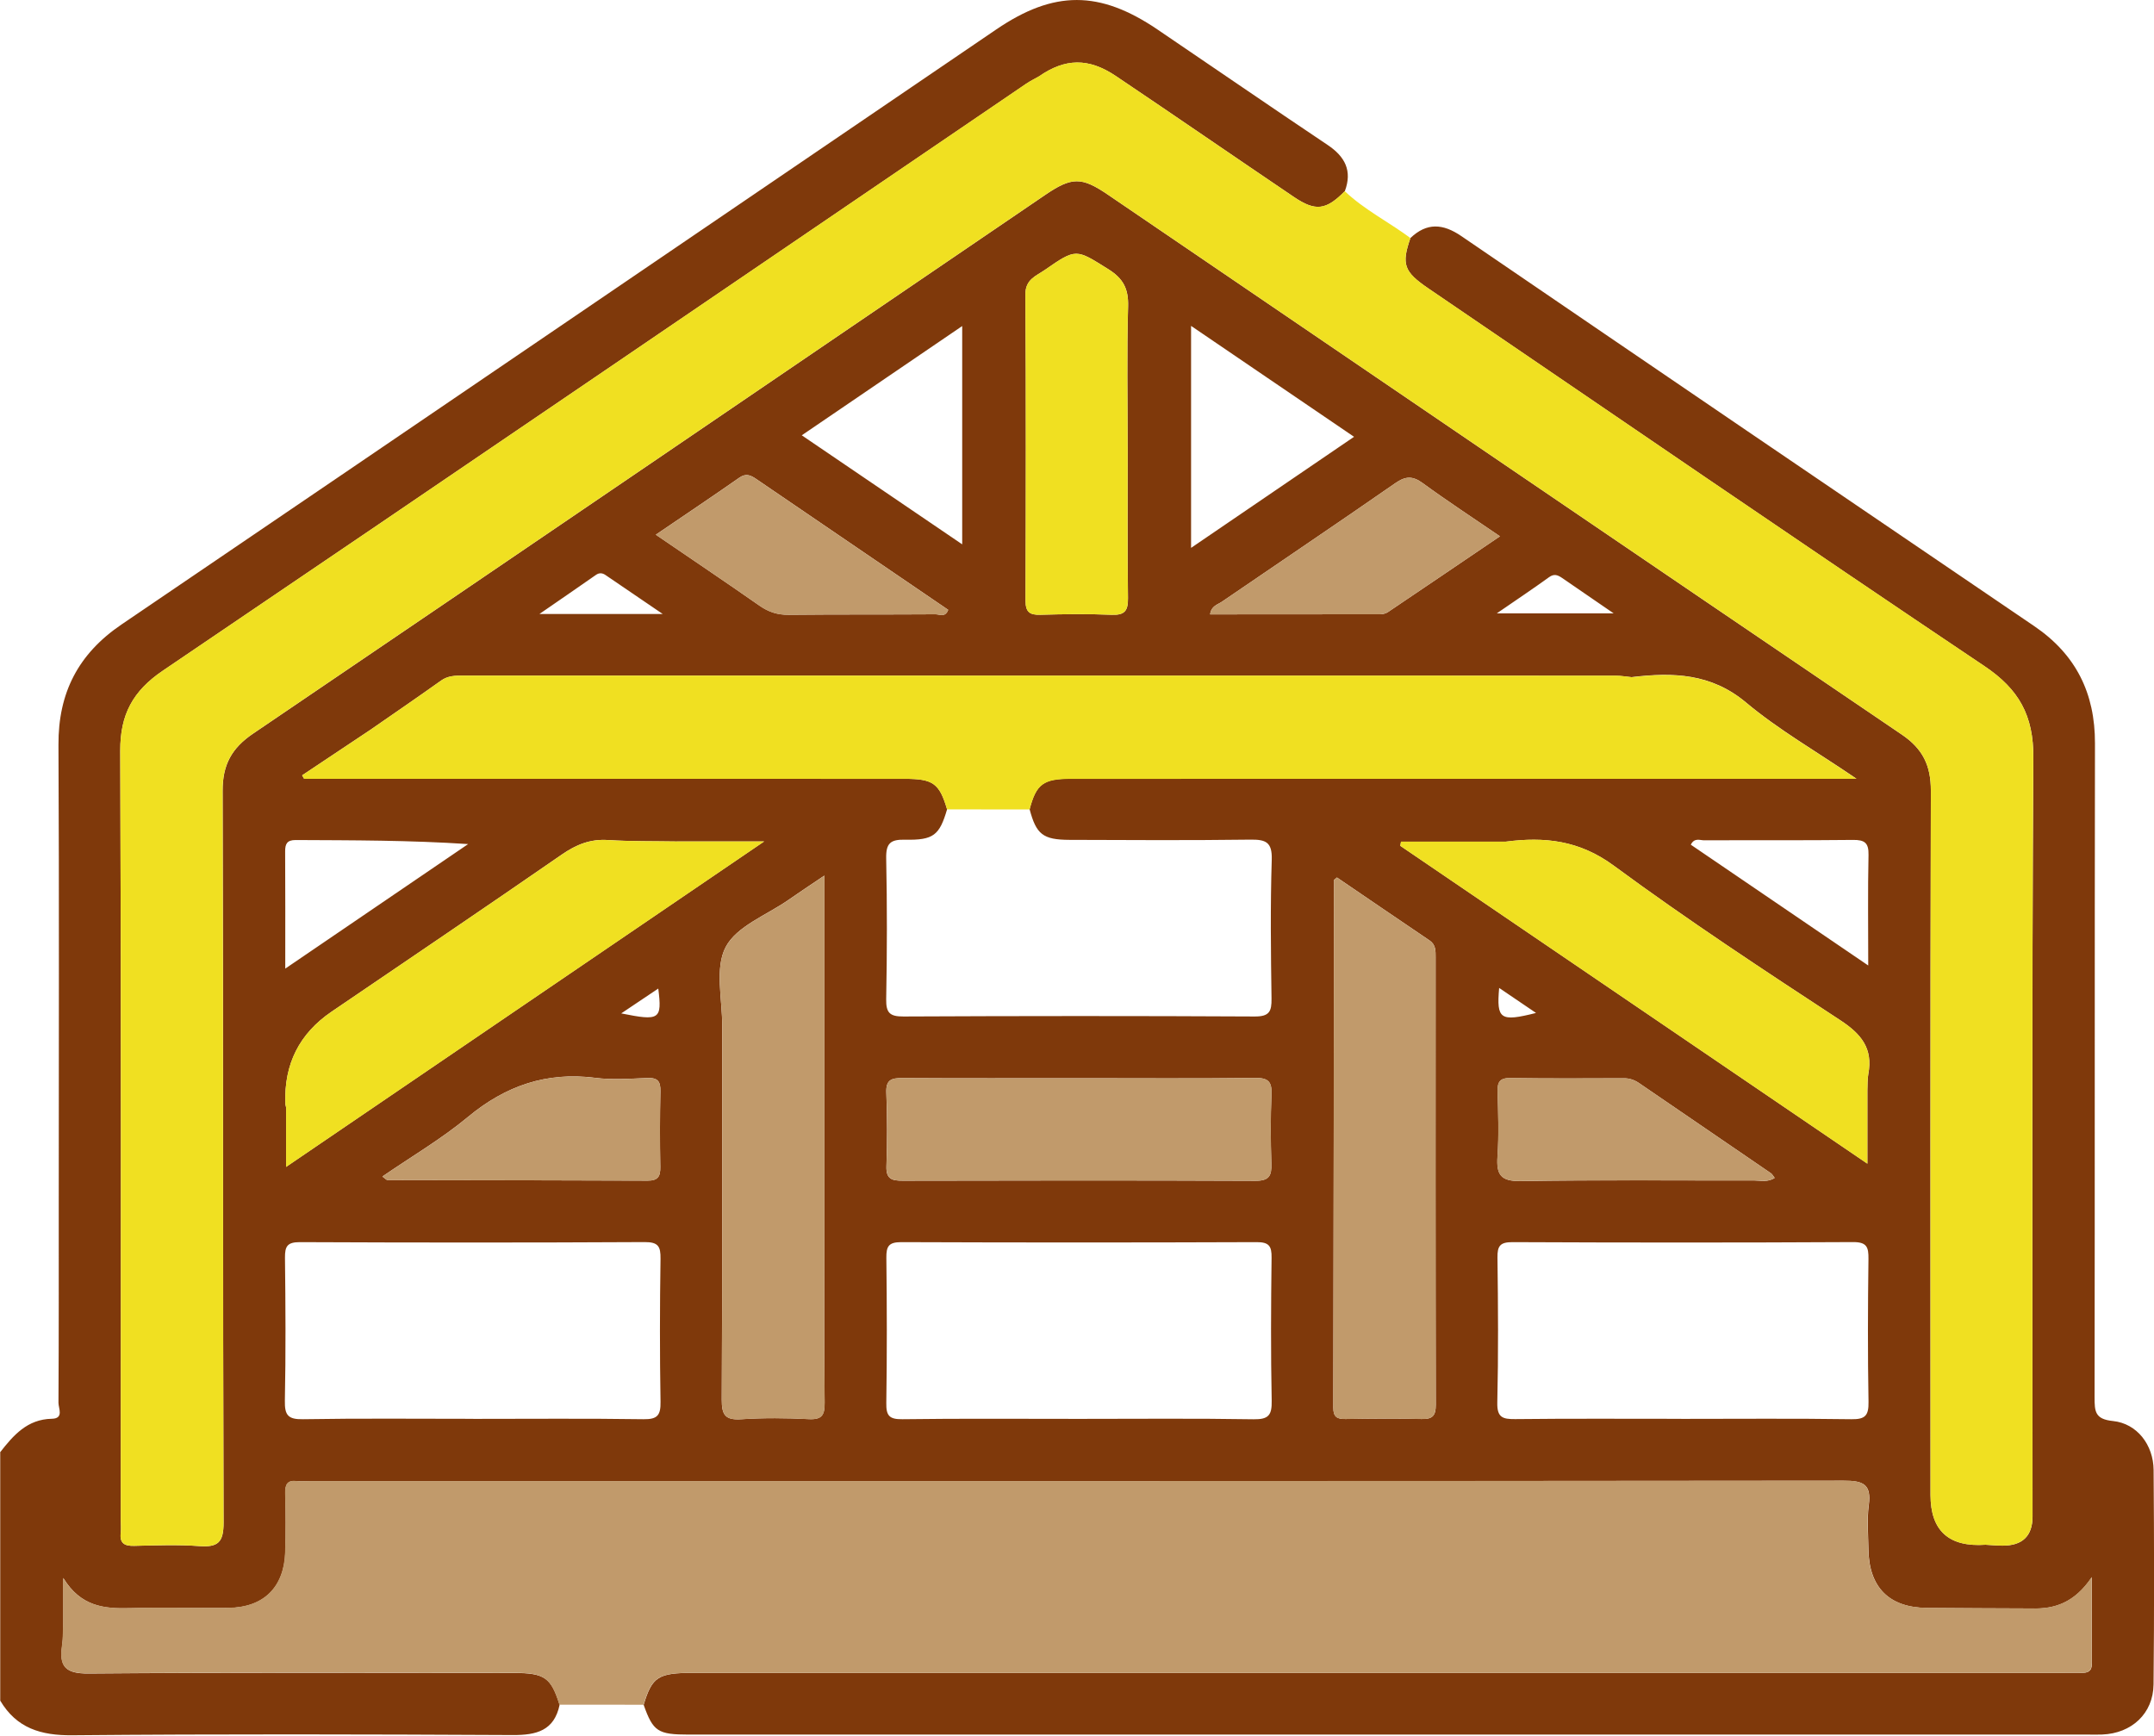
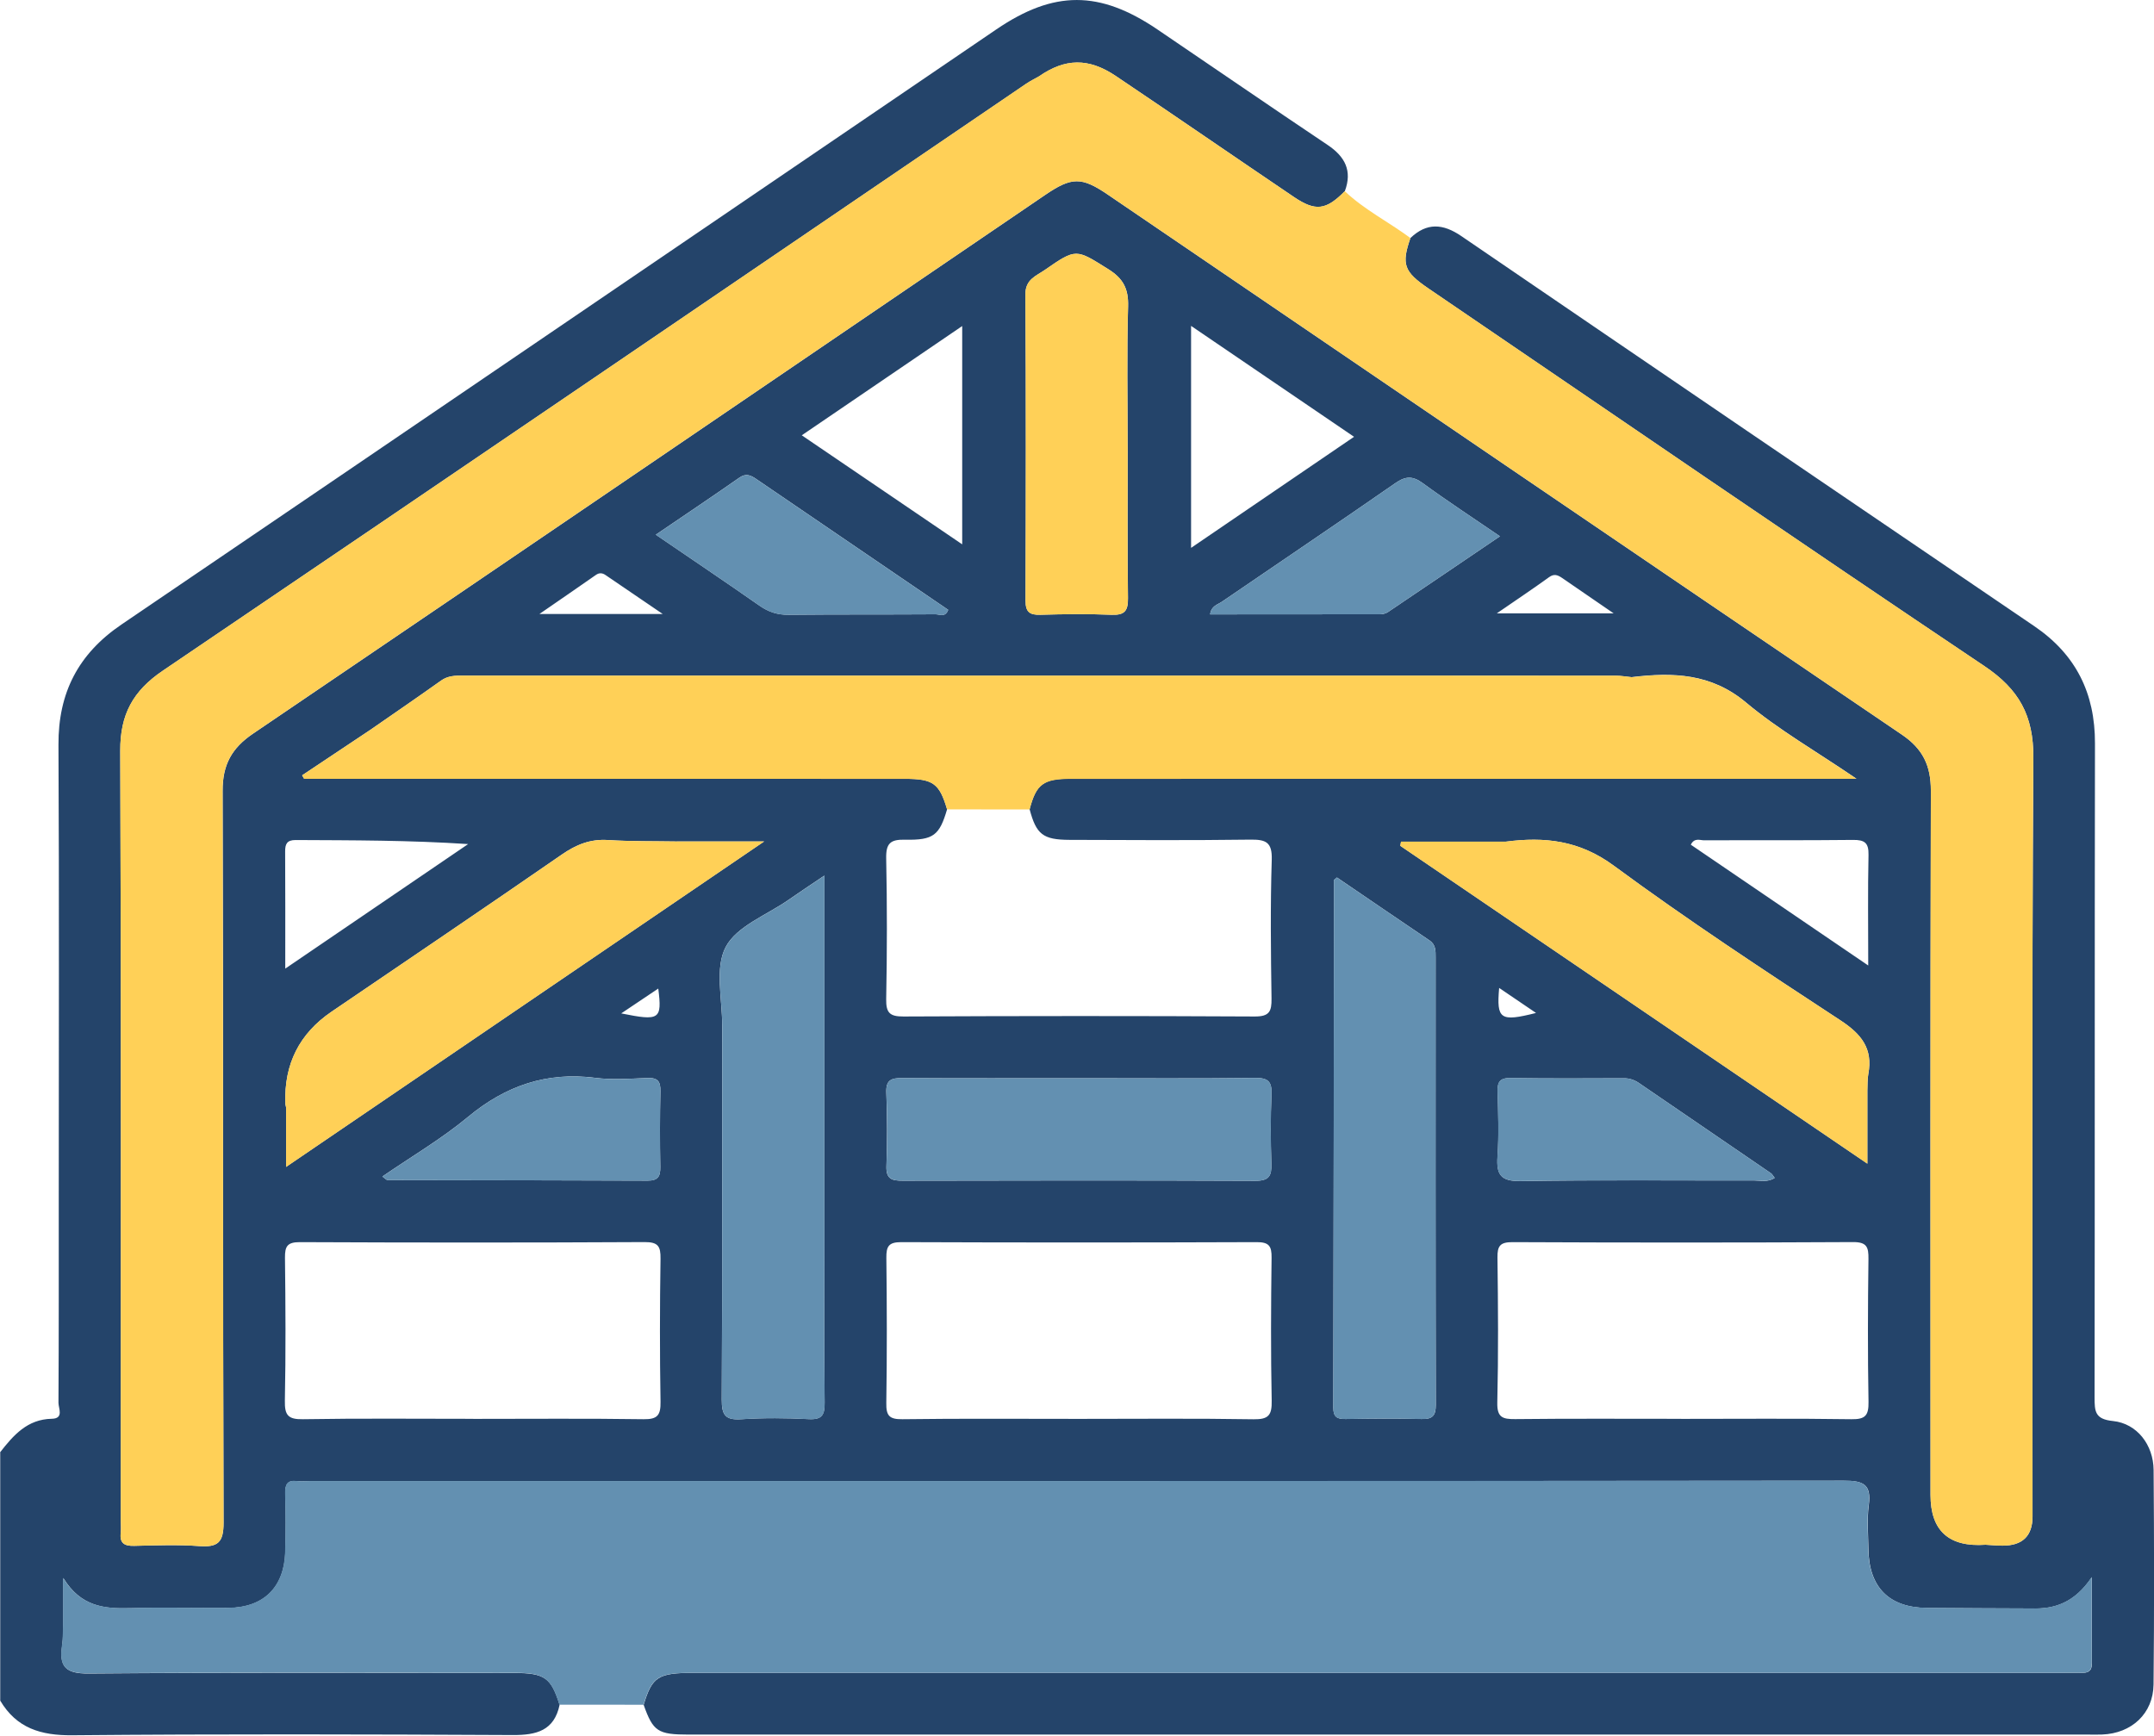
<svg xmlns="http://www.w3.org/2000/svg" id="Capa_1" data-name="Capa 1" viewBox="0 0 383.14 308.67">
  <defs>
    <style>
      .cls-1 {
-         fill: #c19a6b;
+         fill: #6390B1;
      }

      .cls-1, .cls-2, .cls-3 {
        stroke-width: 0px;
      }

      .cls-2 {
-         fill: #f0e021;
+         fill: #FFD057;
      }

      .cls-3 {
-         fill: #7f390b;
+         fill: #24446A;
      }
    </style>
  </defs>
  <path class="cls-3" d="M0,258.37c2.38-3.06,4.86-5.91,9.22-5.99,2.18-.04,1.18-1.86,1.18-2.83.07-11.97.05-23.94.05-35.9,0-27.05.09-54.1-.05-81.16-.05-9.27,3.54-16.19,11.21-21.4C73.51,75.85,125.35,40.52,177.22,5.23c10.26-6.98,18.36-6.96,28.64,0,10.1,6.84,20.14,13.76,30.28,20.55,3.11,2.08,4.43,4.6,3.07,8.23-3.32,3.37-5.19,3.64-9.04,1.04-10.58-7.15-21.08-14.4-31.68-21.52-4.88-3.28-9.03-3.17-13.7.07-.75.43-1.53.81-2.24,1.29C131.36,49.71,80.22,84.6,28.96,119.31c-5.31,3.6-7.59,7.79-7.57,14.23.18,45.64.1,91.27.1,136.91,0,.75.07,1.5-.01,2.24-.21,1.85.66,2.34,2.38,2.3,3.86-.09,7.75-.24,11.59.04,3.3.24,4.33-.64,4.32-4.17-.14-43.39-.03-86.78-.17-130.18-.01-4.66,1.63-7.61,5.42-10.18,47.01-31.88,93.95-63.87,140.9-95.83,4.73-3.22,6.46-3.23,11.16-.03,47.06,32.03,94.1,64.09,141.21,96.04,3.72,2.52,5.17,5.51,5.16,9.95-.11,41.77-.06,83.54-.06,125.31q0,9.53,9.78,8.85c.99.05,1.98.15,2.98.16q5.39.04,5.39-5.21c0-44.99-.14-89.97.14-134.96.05-7.5-2.56-12.17-8.71-16.29-33.08-22.2-65.94-44.73-98.87-67.16-4.4-3-4.84-4.3-3.22-8.99,2.91-2.77,5.77-2.58,9.04-.35,33.93,23.17,67.9,46.29,101.89,69.37,7.43,5.04,10.85,11.93,10.83,20.87-.07,38.78-.01,77.57-.07,116.35,0,2.48.06,3.88,3.27,4.2,4.29.44,7.19,4.25,7.23,8.7.1,12.72.12,25.44-.01,38.16-.06,5.19-3.91,8.71-9.14,8.91-.75.03-1.5.01-2.24.01-83.05,0-166.11,0-249.16,0-5.52,0-6.35-.56-8.03-5.29,1.51-5,2.56-5.69,8.9-5.69,81.14,0,162.28,0,243.43,0,1.12,0,2.24-.03,3.37,0,1.14.03,1.91-.25,1.9-1.62-.03-4.76-.01-9.51-.01-15.4-3.08,4.56-6.6,5.69-10.66,5.57-6.23-.03-12.46-.04-18.68-.1-6.72-.06-10.3-3.67-10.39-10.43-.04-2.62-.28-5.27.06-7.84.5-3.75-.98-4.37-4.46-4.36-90.96.1-181.92.08-272.87.08-.75,0-1.5.07-2.24-.01-1.68-.2-2.13.56-2.09,2.14.09,3.49.11,6.98,0,10.47-.19,6.3-3.84,9.89-10.13,9.95-5.86.06-11.72-.1-17.57.05-4.5.12-8.68-.28-11.79-5.37,0,3.25,0,5.42,0,7.6-.06,1.49,0,2.99-.21,4.45-.55,3.72.63,4.97,4.68,4.94,25.22-.21,50.44-.11,75.67-.1,5.49,0,6.63.83,8.14,5.67-.97,4.6-4.12,5.39-8.32,5.37-26.12-.13-52.24-.2-78.36.04-5.6.05-9.91-1.26-12.82-6.16v-44.15ZM120.45,149.69c-4.09-.07-8.2,0-12.28-.26-3.17-.21-5.68.81-8.25,2.59-13.59,9.4-27.28,18.65-40.95,27.95q-8.58,5.84-8.21,16.3c0,.25.08.49.13.73v10.57c28.38-19.32,56.34-38.36,85.03-57.89h-15.47ZM332.16,194.01c.05-.99-.01-2,.17-2.97.84-4.51-1.23-7.09-4.97-9.54-13.61-8.92-27.23-17.87-40.32-27.52-6.11-4.5-12.29-5.16-19.2-4.26h-18.63c-.04.25-.09.49-.13.74,27.6,18.78,55.19,37.56,83.08,56.54,0-4.78,0-8.89,0-12.99ZM290.31,120.47c-.99-.09-1.97-.27-2.96-.27-68.33-.01-136.66-.01-204.99-.02-1.37,0-2.68.01-3.91.89-4.15,2.96-8.37,5.84-12.56,8.75-4.05,2.7-8.1,5.4-12.15,8.1.12.21.24.41.36.62h3.7c34.39,0,68.78,0,103.17,0,5.03,0,6.13.83,7.49,5.43-1.35,4.6-2.39,5.51-7.49,5.4-2.59-.06-3.39.65-3.34,3.3.17,8.35.16,16.71,0,25.06-.04,2.44.63,3.1,3.08,3.09,20.83-.1,41.65-.11,62.48,0,2.62.01,3.01-.92,2.98-3.19-.12-8.23-.22-16.47.04-24.69.1-3.18-1.08-3.61-3.82-3.58-10.72.14-21.45.08-32.17.04-4.72-.02-5.9-.99-7.08-5.45,1.19-4.51,2.42-5.44,7.44-5.44,44.87,0,89.74,0,134.61,0,1.3,0,2.59,0,5.01,0-7.22-4.92-13.85-8.71-19.62-13.54-6.21-5.21-13-5.39-20.28-4.53ZM191.93,252.4c10.35,0,20.7-.1,31.05.07,2.68.04,3.27-.74,3.22-3.31-.17-8.48-.13-16.96-.02-25.44.03-2.06-.46-2.77-2.66-2.76-21.07.08-42.15.08-63.22,0-2.23,0-2.66.75-2.64,2.78.1,8.6.12,17.21-.01,25.81-.04,2.27.51,2.94,2.86,2.91,10.47-.14,20.95-.06,31.42-.06ZM84.18,252.4c10.1,0,20.2-.09,30.29.06,2.52.04,3.06-.75,3.02-3.12-.14-8.47-.13-16.95,0-25.43.03-2.2-.41-2.97-2.83-2.96-20.44.11-40.89.1-61.33.01-2.22,0-2.66.73-2.64,2.77.1,8.48.15,16.96-.02,25.43-.05,2.57.55,3.35,3.22,3.3,10.09-.17,20.19-.07,30.29-.07ZM299.04,252.4c10.09,0,20.19-.09,30.28.06,2.48.04,3.08-.68,3.04-3.09-.15-8.47-.12-16.95-.01-25.42.03-2.13-.3-3.02-2.78-3-20.19.11-40.37.1-60.56.01-2.18,0-2.68.68-2.65,2.74.11,8.6.17,17.2-.03,25.79-.06,2.65.93,2.97,3.18,2.95,9.84-.11,19.69-.05,29.53-.05ZM237.8,156.1c-.36.31-.51.38-.51.45-.04,31.28-.06,62.55-.13,93.83,0,1.72.7,2.07,2.22,2.04,4.48-.07,8.97-.12,13.46,0,1.94.05,2.56-.55,2.55-2.52-.06-26.54-.04-53.08-.03-79.63,0-1.13.04-2.22-1.08-2.98-5.53-3.74-11.04-7.5-16.47-11.2ZM146.64,155.75c-2.54,1.72-4.5,3-6.41,4.34-3.87,2.7-9.19,4.65-11.15,8.37-1.96,3.73-.61,9.23-.62,13.96-.02,22.18.04,44.35-.08,66.53-.01,2.78.64,3.7,3.49,3.51,3.97-.26,7.98-.23,11.95-.02,2.4.13,2.88-.72,2.86-2.95-.12-9.84-.05-19.68-.05-29.53,0-21.17,0-42.34,0-64.22ZM191.89,191.8c-10.46,0-20.91.04-31.37-.03-1.94-.01-2.96.29-2.87,2.59.17,4.35.18,8.72.02,13.07-.08,2.31.96,2.61,2.9,2.6,20.91-.05,41.82-.07,62.73.02,2.44.01,2.91-.9,2.84-3.05-.13-4.1-.15-8.22.02-12.32.1-2.28-.59-2.96-2.91-2.93-10.45.13-20.91.05-31.37.05ZM200.58,79.51c0-8.34-.16-16.68.08-25.01.09-3.12-.86-4.95-3.51-6.61-5.76-3.6-5.68-3.78-11.3.13-1.55,1.07-3.47,1.67-3.45,4.33.11,18.17.08,36.34.02,54.51,0,2.01.72,2.55,2.62,2.5,4.23-.12,8.47-.17,12.69,0,2.34.1,2.94-.72,2.91-2.97-.11-8.96-.05-17.92-.05-26.88ZM315.66,209.52c-.26-.32-.41-.65-.66-.82-7.8-5.34-15.6-10.67-23.4-16-.84-.58-1.72-.9-2.77-.89-6.72.03-13.44.06-20.16-.04-1.85-.03-2.33.66-2.28,2.39.1,3.86.25,7.73-.02,11.57-.23,3.28.61,4.43,4.17,4.37,13.81-.23,27.63-.08,41.45-.11,1.17,0,2.43.37,3.69-.46ZM68.02,209.29c.54.39.72.62.9.62,15.42.04,30.85.04,46.27.11,1.87,0,2.29-.77,2.26-2.45-.08-4.48-.08-8.96.02-13.44.04-1.75-.47-2.44-2.3-2.37-3.11.12-6.26.36-9.32-.03-8.64-1.1-15.92,1.41-22.6,6.95-4.7,3.91-10.05,7.04-15.23,10.6ZM116.66,95.12c6.4,4.37,12.46,8.44,18.44,12.62,1.61,1.12,3.2,1.64,5.17,1.62,8.71-.09,17.43-.03,26.14-.09.7,0,1.73.62,2.25-.79-11.38-7.76-22.78-15.52-34.17-23.29-.97-.66-1.8-1.04-2.98-.22-4.76,3.33-9.59,6.56-14.85,10.14ZM215.25,109.29c10.12,0,20.15,0,30.19-.02.47,0,1.03-.11,1.41-.37,6.54-4.4,13.06-8.83,19.95-13.5-4.93-3.37-9.4-6.29-13.71-9.44-1.82-1.33-3.07-1.29-4.92,0-10.23,7.11-20.56,14.05-30.84,21.09-.75.51-1.88.72-2.08,2.24ZM211.86,57.97v39.49c9.82-6.69,19.26-13.13,28.99-19.76-9.82-6.68-19.15-13.03-28.99-19.73ZM142.62,77.44c9.7,6.59,19.04,12.94,28.53,19.39v-38.83c-9.69,6.6-18.96,12.91-28.53,19.43ZM50.73,172.31c11.36-7.74,21.95-14.95,32.54-22.16-10.4-.69-20.55-.67-30.69-.72-1.53,0-1.87.69-1.86,2.04.04,6.67.02,13.35.02,20.84ZM332.31,171.74c0-7-.09-13.33.05-19.65.05-2.18-.7-2.7-2.76-2.68-8.82.1-17.65.03-26.47.07-.75,0-1.74-.51-2.38.78,10.31,7.02,20.62,14.04,31.55,21.48ZM117.88,109.22c-3.92-2.67-7.04-4.8-10.16-6.92-.55-.38-1.11-.46-1.72-.03-3.09,2.16-6.2,4.29-10.05,6.95h21.92ZM266.24,109.11h20.79c-3.52-2.42-6.35-4.37-9.19-6.31-.74-.5-1.39-.79-2.3-.13-2.86,2.07-5.79,4.02-9.3,6.44ZM110.5,180.27c6.85,1.38,7.28,1.1,6.59-4.42-2.13,1.43-4.12,2.76-6.59,4.42ZM266.66,175.74c-.49,5.61.2,6.05,6.56,4.45-2.14-1.45-4.15-2.82-6.56-4.45Z" />
  <path class="cls-2" d="M361.53,269.73q0,5.25-5.39,5.21c-.99,0-1.98-.1-2.97-.15q-9.78.68-9.78-8.85c0-41.78-.05-83.55.06-125.32,0-4.44-1.44-7.43-5.16-9.95-47.11-31.95-94.15-64.01-141.21-96.04-4.7-3.2-6.43-3.19-11.17.03-46.95,31.96-93.89,63.95-140.9,95.83-3.79,2.57-5.44,5.52-5.42,10.18.14,43.39.03,86.78.17,130.18,0,3.53-1.02,4.41-4.32,4.17-3.84-.28-7.73-.13-11.59-.04-1.72.04-2.59-.45-2.38-2.3.09-.73.01-1.49.01-2.24,0-45.63.09-91.27-.09-136.91-.03-6.43,2.25-10.63,7.56-14.22C80.22,84.6,131.35,49.71,182.53,14.88c.71-.48,1.5-.86,2.25-1.29,4.67-3.23,8.82-3.35,13.7-.07,10.59,7.13,21.1,14.38,31.68,21.53,3.85,2.6,5.72,2.32,9.04-1.04,3.5,3.32,7.83,5.48,11.67,8.33-1.61,4.68-1.17,5.99,3.23,8.98,32.93,22.43,65.79,44.96,98.87,67.16,6.14,4.12,8.75,8.79,8.7,16.29-.28,44.98-.14,89.97-.14,134.96Z" />
  <path class="cls-1" d="M372.06,295.95c.01,1.37-.76,1.65-1.9,1.62-1.13-.03-2.25,0-3.37,0-81.14,0-162.28,0-243.43,0-6.33,0-7.39.68-8.89,5.68-4.99,0-9.98,0-14.97-.01-1.52-4.84-2.65-5.67-8.14-5.67-25.22,0-50.45-.11-75.67.1-4.04.03-5.23-1.21-4.68-4.94.22-1.46.15-2.96.21-4.45v-7.59c3.12,5.09,7.3,5.48,11.79,5.36,5.86-.15,11.72.01,17.57-.05,6.29-.06,9.94-3.64,10.13-9.94.1-3.49.09-6.98,0-10.47-.04-1.58.42-2.34,2.09-2.14.74.09,1.5.01,2.24.01,90.96,0,181.92.02,272.88-.08,3.48,0,4.96.62,4.46,4.36-.35,2.57-.1,5.23-.06,7.84.09,6.76,3.68,10.37,10.39,10.43,6.23.06,12.46.07,18.69.1,4.06.12,7.58-1.01,10.66-5.57,0,5.89-.02,10.65.01,15.4Z" />
  <path class="cls-2" d="M330.21,138.54h-5.01c-44.87,0-89.75,0-134.62.01-5.02,0-6.25.93-7.44,5.44-4.89,0-9.78-.01-14.68-.01-1.36-4.6-2.46-5.43-7.49-5.43-34.39-.01-68.78-.01-103.17-.01h-3.7c-.12-.2-.24-.41-.36-.62,4.05-2.7,8.1-5.4,12.15-8.1,4.19-2.91,8.41-5.79,12.56-8.75,1.23-.88,2.53-.89,3.91-.89,68.33,0,136.66,0,204.99.01.99,0,1.97.18,2.96.28,7.28-.86,14.07-.68,20.28,4.53,5.76,4.83,12.39,8.63,19.62,13.54Z" />
  <path class="cls-1" d="M237.8,156.1c5.44,3.7,10.95,7.46,16.47,11.2,1.12.75,1.08,1.85,1.08,2.98,0,26.54-.02,53.09.03,79.63,0,1.97-.61,2.57-2.55,2.52-4.48-.12-8.97-.08-13.46,0-1.52.02-2.22-.32-2.22-2.04.07-31.28.09-62.55.13-93.83,0-.07.16-.15.51-.45Z" />
  <path class="cls-1" d="M146.64,155.75c0,21.88,0,43.05,0,64.22,0,9.84-.07,19.69.05,29.53.03,2.23-.46,3.08-2.86,2.95-3.98-.21-7.98-.24-11.95.02-2.85.19-3.51-.74-3.49-3.51.12-22.18.05-44.35.08-66.53,0-4.73-1.35-10.23.62-13.96,1.95-3.72,7.28-5.67,11.15-8.37,1.92-1.34,3.88-2.63,6.41-4.34Z" />
  <path class="cls-1" d="M191.89,191.8c10.46,0,20.91.07,31.37-.05,2.32-.03,3.01.65,2.91,2.93-.18,4.1-.16,8.22-.02,12.32.07,2.15-.39,3.06-2.84,3.05-20.91-.09-41.82-.07-62.73-.02-1.94,0-2.98-.3-2.9-2.6.16-4.35.16-8.72-.02-13.07-.09-2.3.92-2.6,2.87-2.59,10.45.07,20.91.03,31.37.03Z" />
  <path class="cls-2" d="M200.58,79.51c0,8.96-.07,17.92.05,26.88.03,2.24-.56,3.06-2.91,2.97-4.22-.18-8.46-.12-12.69,0-1.89.05-2.62-.49-2.62-2.5.06-18.17.09-36.34-.02-54.51-.02-2.66,1.91-3.25,3.45-4.33,5.62-3.9,5.54-3.73,11.3-.13,2.65,1.65,3.6,3.49,3.51,6.61-.24,8.33-.08,16.67-.08,25.01Z" />
  <path class="cls-2" d="M332.32,191.04c-.18.97-.12,1.98-.17,2.97v12.99c-27.89-18.98-55.48-37.76-83.08-56.54.04-.24.09-.49.13-.74h18.63c6.91-.9,13.09-.24,19.21,4.27,13.09,9.64,26.7,18.59,40.31,27.51,3.74,2.45,5.81,5.03,4.97,9.54Z" />
  <path class="cls-2" d="M50.89,207.58v-10.57c-.04-.24-.12-.49-.13-.73q-.38-10.47,8.21-16.31c13.66-9.29,27.35-18.55,40.95-27.94,2.57-1.78,5.08-2.8,8.25-2.59,4.08.26,8.18.18,12.28.25h15.47c-28.69,19.53-56.65,38.57-85.03,57.89Z" />
  <path class="cls-1" d="M315.66,209.52c-1.26.83-2.52.45-3.69.46-13.82.03-27.63-.11-41.45.11-3.56.06-4.4-1.09-4.17-4.37.27-3.84.12-7.71.02-11.57-.05-1.72.43-2.41,2.28-2.39,6.72.1,13.44.06,20.16.04,1.06,0,1.93.32,2.77.89,7.8,5.33,15.61,10.66,23.4,16,.26.18.41.5.66.82Z" />
  <path class="cls-1" d="M68.02,209.29c5.18-3.56,10.53-6.69,15.23-10.6,6.68-5.55,13.95-8.05,22.6-6.95,3.06.39,6.22.15,9.32.03,1.83-.07,2.34.62,2.3,2.37-.1,4.48-.1,8.96-.02,13.44.03,1.68-.39,2.46-2.26,2.45-15.42-.08-30.85-.07-46.27-.11-.18,0-.35-.24-.9-.62Z" />
  <path class="cls-1" d="M116.66,95.12c5.26-3.58,10.09-6.81,14.85-10.14,1.18-.82,2.01-.44,2.98.22,11.39,7.77,22.79,15.53,34.17,23.29-.52,1.41-1.55.78-2.25.79-8.71.06-17.43,0-26.14.09-1.97.02-3.57-.49-5.17-1.62-5.98-4.18-12.04-8.26-18.44-12.62Z" />
  <path class="cls-1" d="M215.25,109.29c.2-1.51,1.33-1.72,2.08-2.24,10.28-7.04,20.61-13.98,30.84-21.09,1.85-1.29,3.11-1.33,4.92,0,4.31,3.15,8.78,6.07,13.71,9.44-6.89,4.67-13.41,9.1-19.95,13.5-.38.26-.94.37-1.41.37-10.04.02-20.07.02-30.19.02Z" />
</svg>
